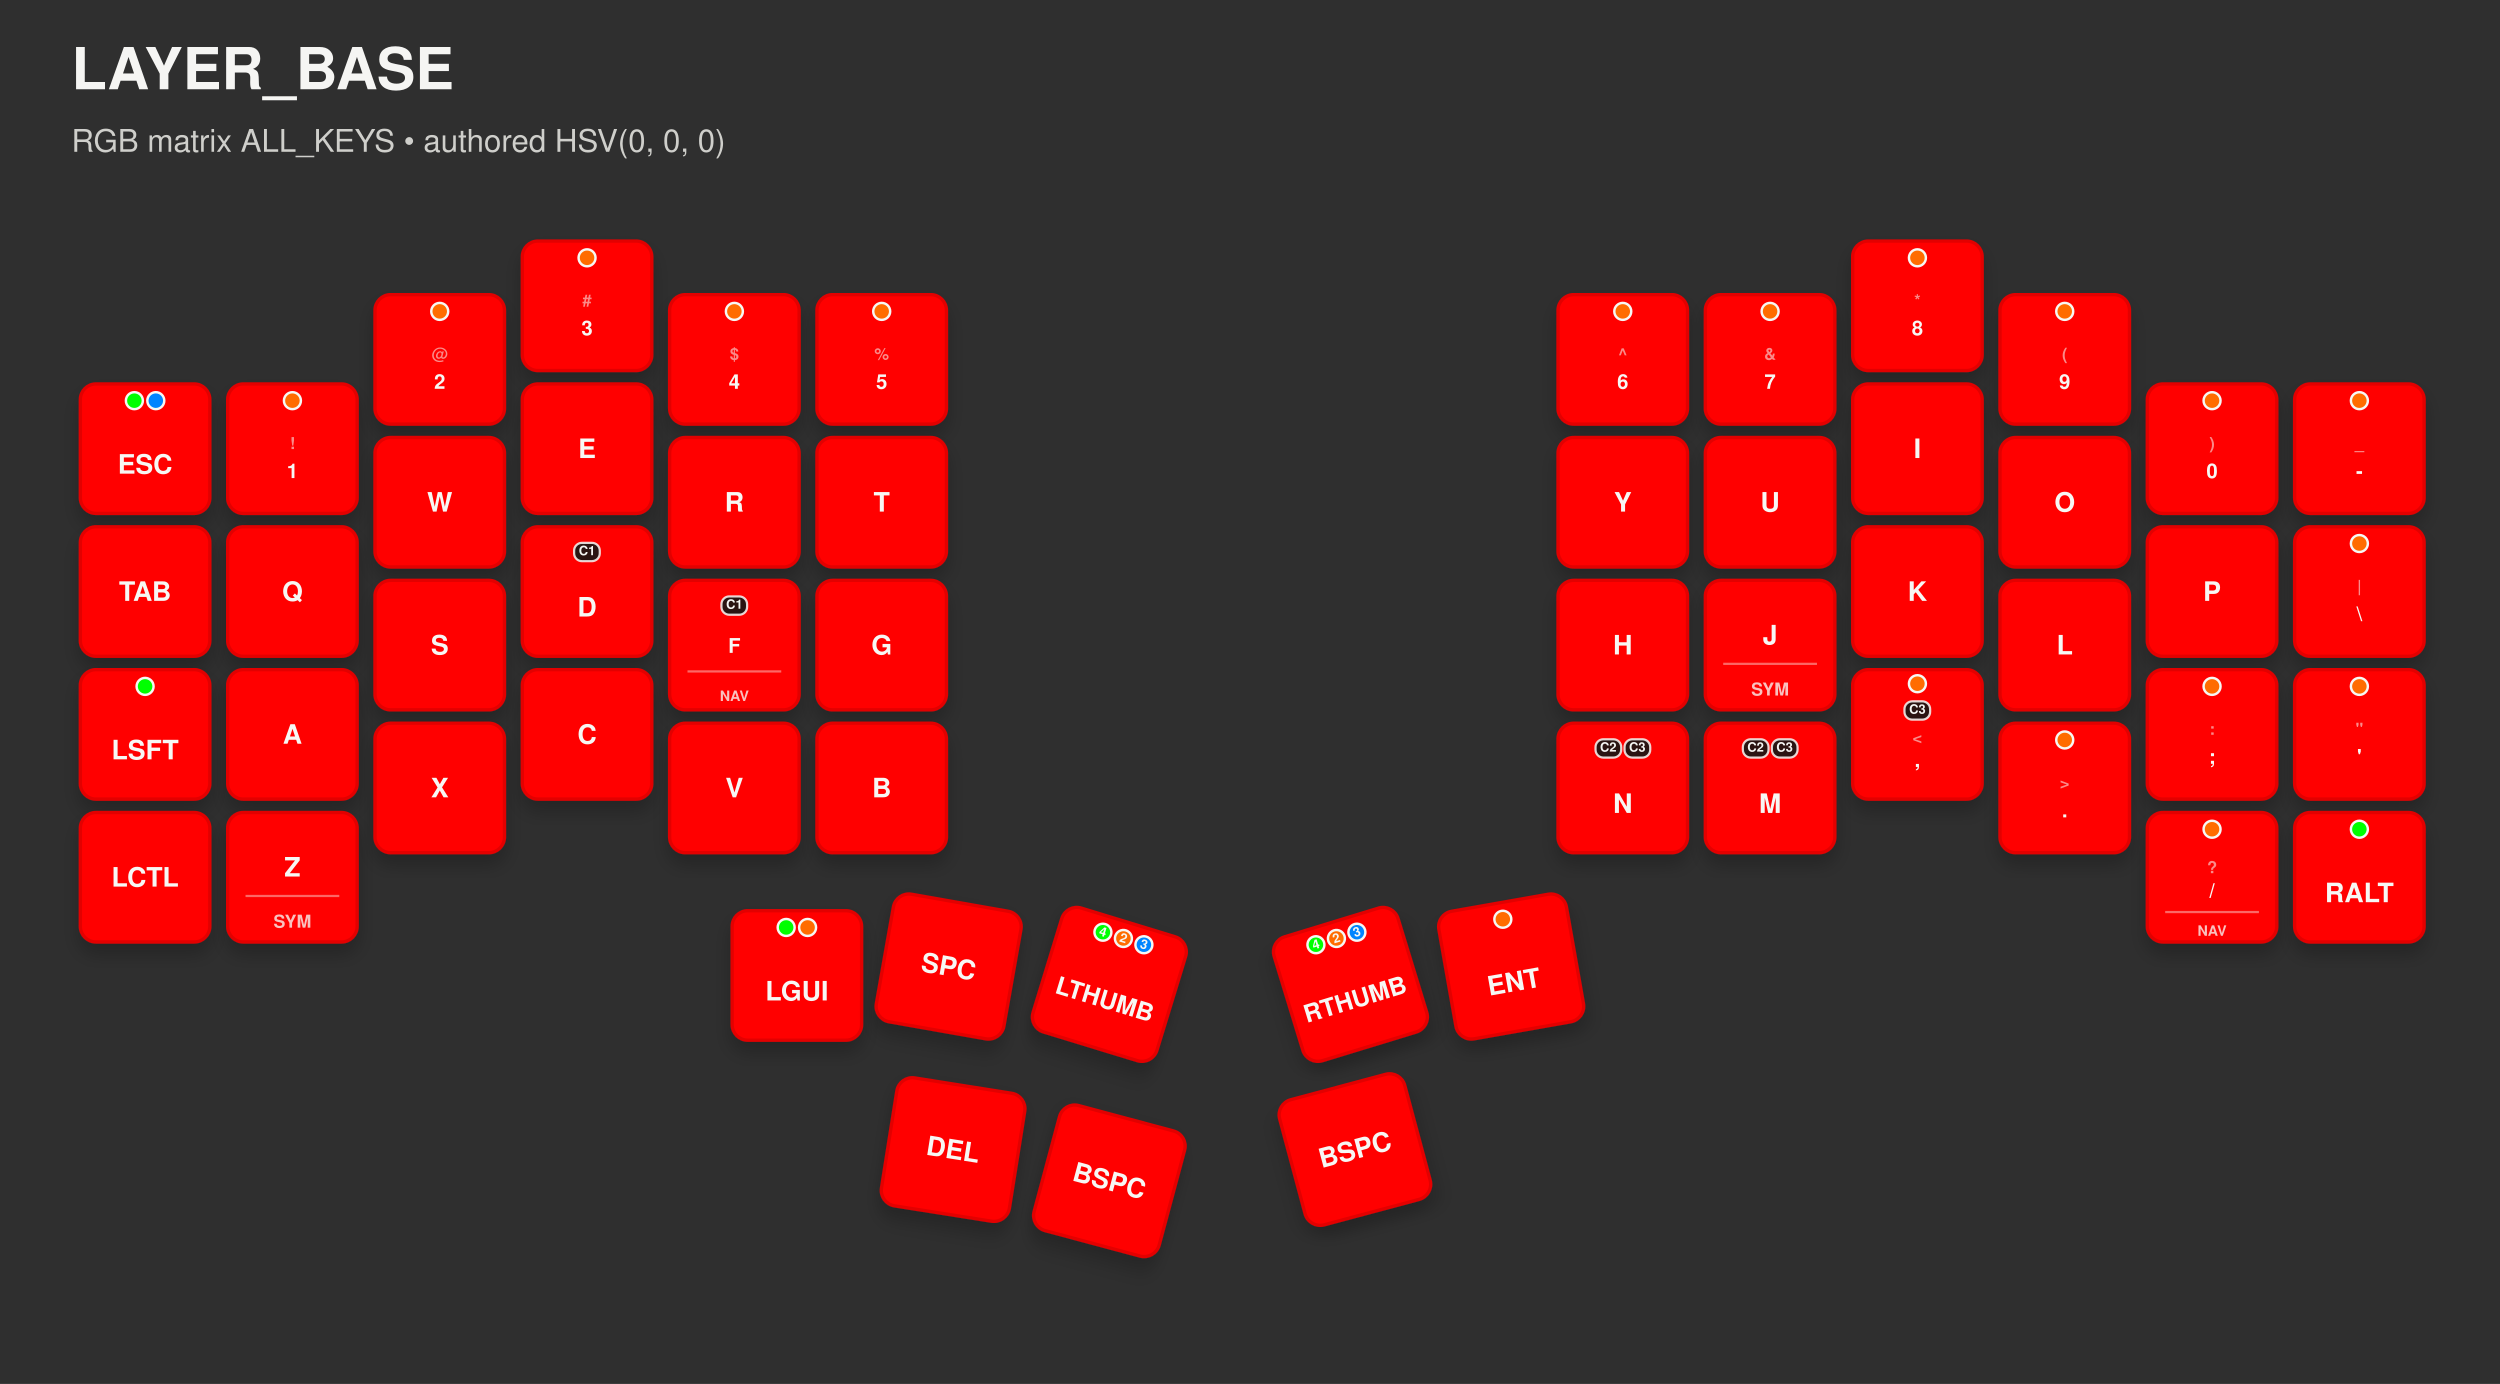
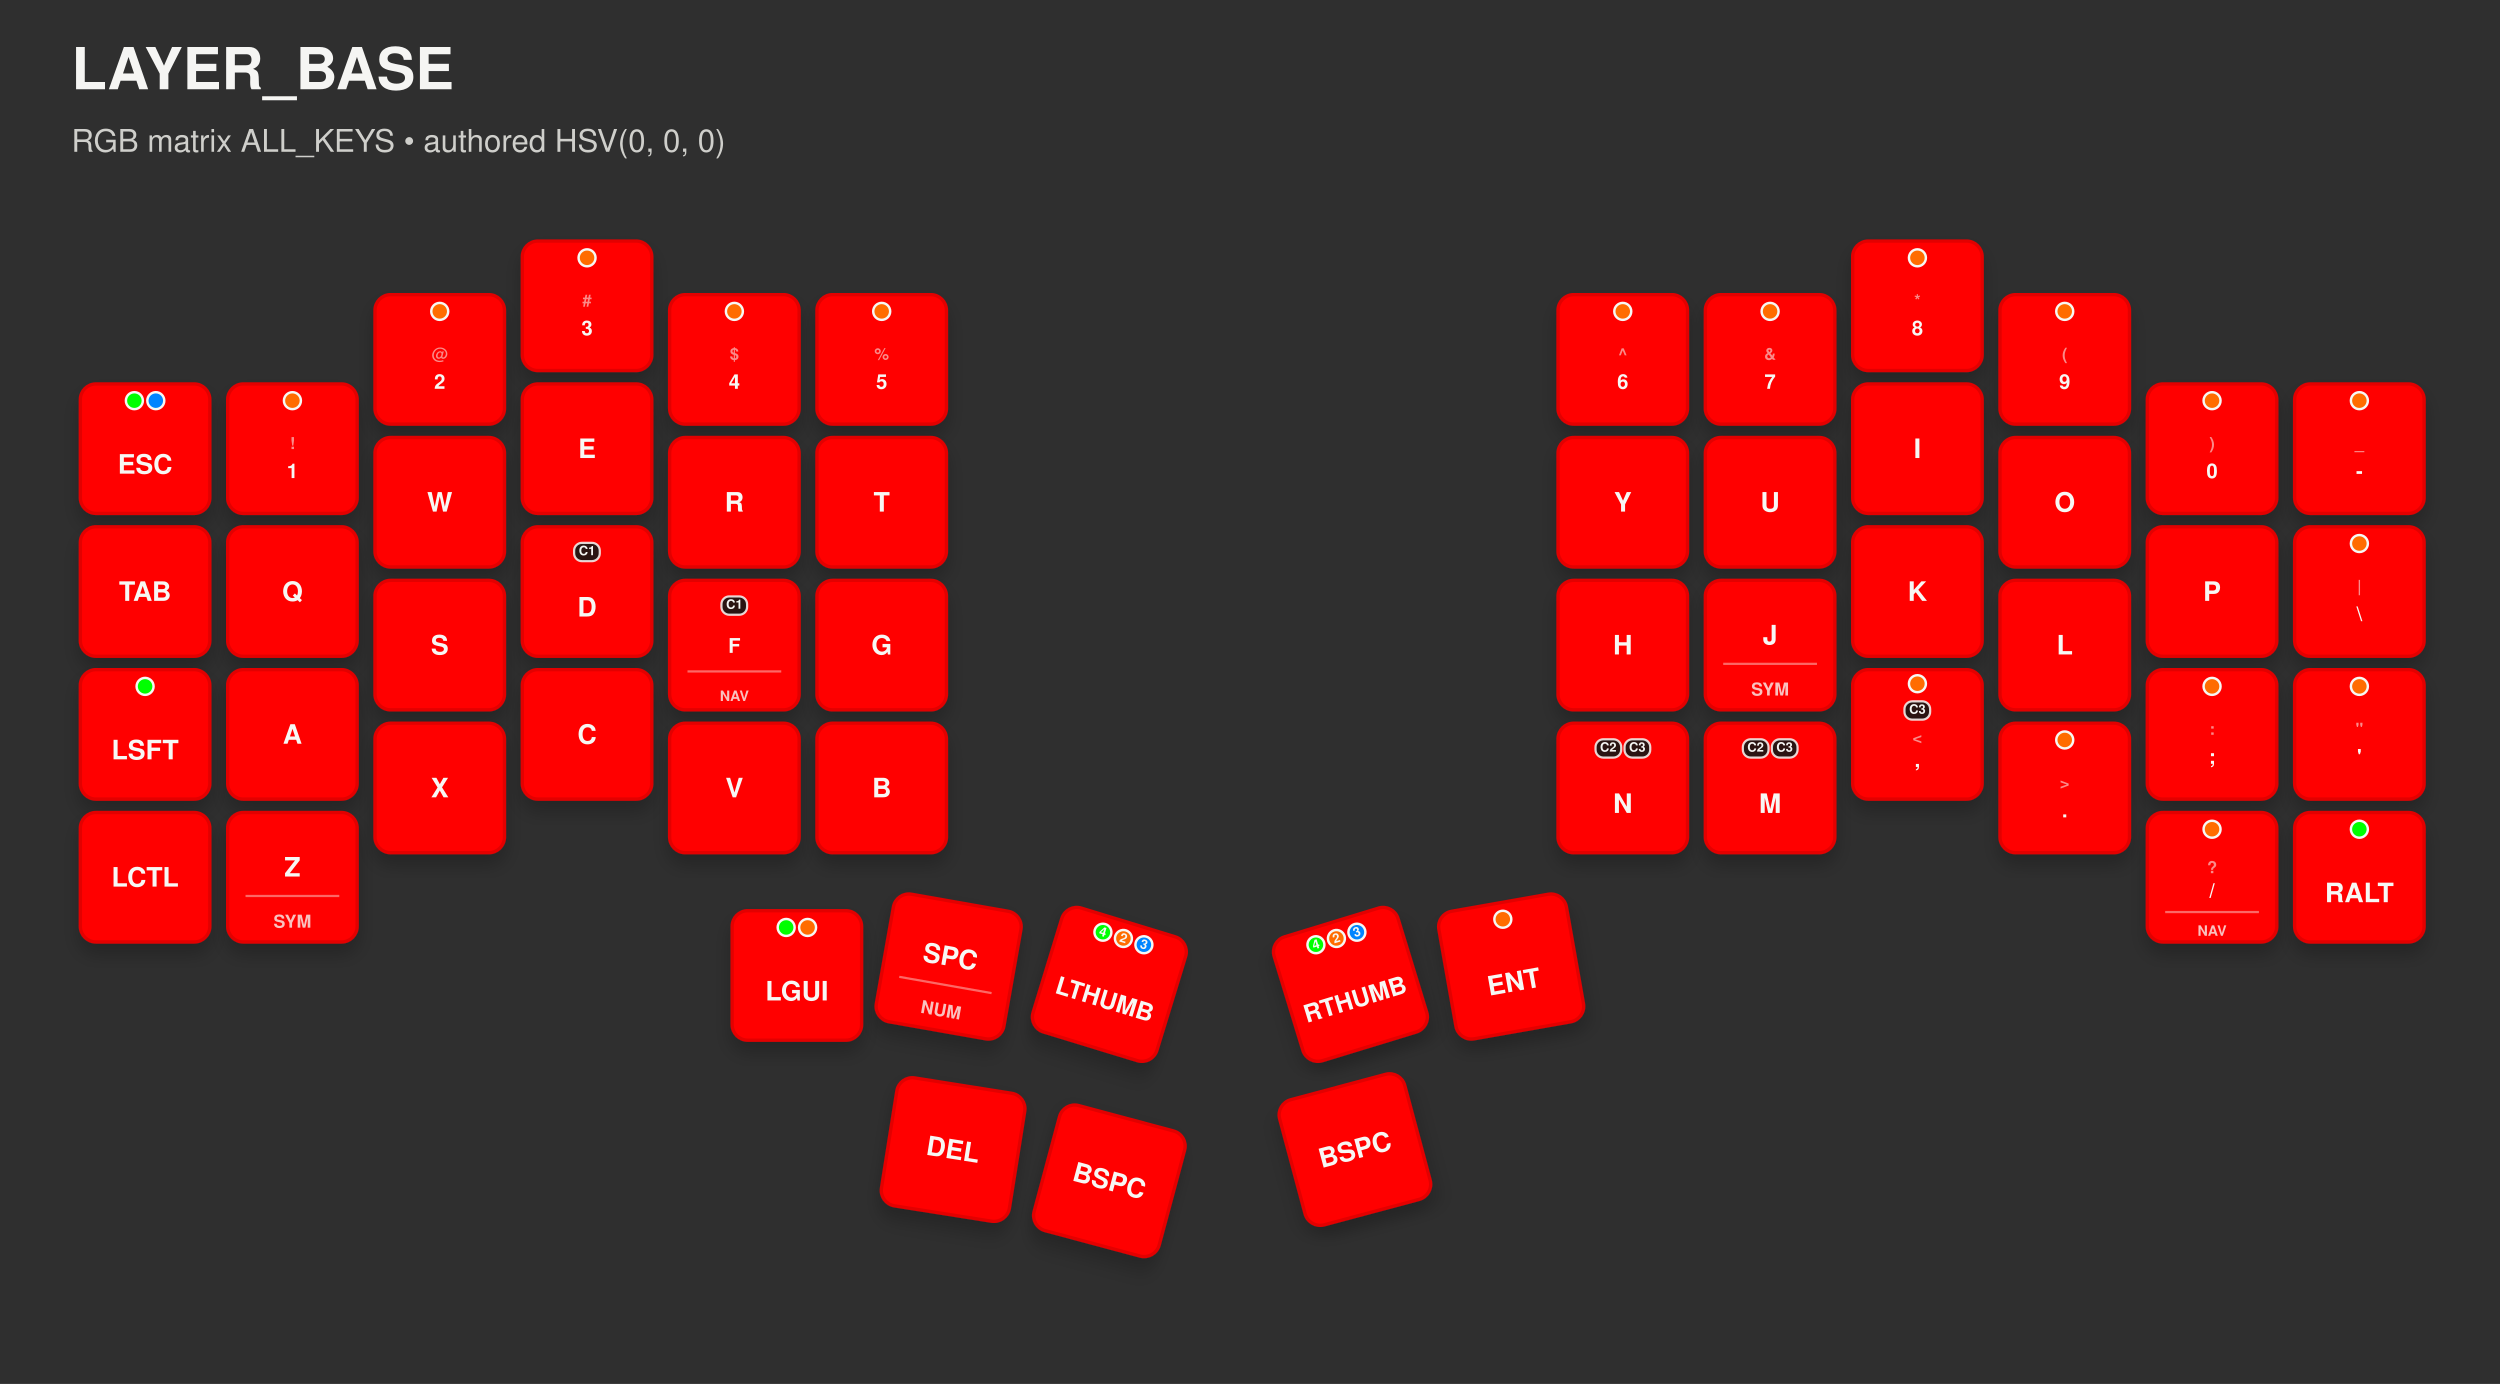
<svg xmlns="http://www.w3.org/2000/svg" width="1120" height="620" viewBox="0 0 1120 620" role="img" aria-labelledby="title desc">
  <defs>
    <filter id="shadow" x="-20%" y="-20%" width="140%" height="140%">
      <feDropShadow dx="0" dy="5" stdDeviation="4" flood-color="#000000" flood-opacity="0.22" />
    </filter>
  </defs>
  <rect width="1120" height="620" fill="#2f2f2f" />
  <text x="32" y="40" fill="#f5f5f3" font-size="26" font-family="Helvetica, Arial, sans-serif" font-weight="700">LAYER_BASE</text>
  <text x="32" y="68" fill="#cfcfcb" font-size="14" font-family="Helvetica, Arial, sans-serif">RGB matrix ALL_KEYS • authored HSV(0, 0, 0)</text>
  <g transform="rotate(0 65.0 201.0)">
    <rect x="36.0" y="172.0" width="58" height="58" rx="7" fill="#ff0000" stroke="#e30000" stroke-width="1.5" filter="url(#shadow)" />
    <text x="65.0" y="208.0" fill="#f7f7f4" fill-opacity="1.00" font-size="12.0" text-anchor="middle" dominant-baseline="middle" font-family="Helvetica, Arial, sans-serif" font-weight="600">ESC</text>
    <circle cx="60.2" cy="179.5" r="3.8" fill="#00ff00" stroke="#f7f7f4" stroke-width="1.1" />
    <circle cx="69.8" cy="179.5" r="3.8" fill="#0084ff" stroke="#f7f7f4" stroke-width="1.1" />
  </g>
  <g transform="rotate(0 131.0 201.0)">
    <rect x="102.0" y="172.0" width="58" height="58" rx="7" fill="#ff0000" stroke="#e30000" stroke-width="1.5" filter="url(#shadow)" />
    <text x="131.0" y="198.6" fill="#f7f7f4" fill-opacity="0.56" font-size="7.4" text-anchor="middle" dominant-baseline="middle" font-family="Helvetica, Arial, sans-serif" font-weight="650">!</text>
    <text x="131.0" y="211.0" fill="#f7f7f4" fill-opacity="1.00" font-size="9.1" text-anchor="middle" dominant-baseline="middle" font-family="Helvetica, Arial, sans-serif" font-weight="600">1</text>
    <circle cx="131.0" cy="179.5" r="3.8" fill="#ff6c00" stroke="#f7f7f4" stroke-width="1.1" />
  </g>
  <g transform="rotate(0 197.0 161.0)">
    <rect x="168.0" y="132.0" width="58" height="58" rx="7" fill="#ff0000" stroke="#e30000" stroke-width="1.5" filter="url(#shadow)" />
    <text x="197.0" y="158.6" fill="#f7f7f4" fill-opacity="0.56" font-size="7.4" text-anchor="middle" dominant-baseline="middle" font-family="Helvetica, Arial, sans-serif" font-weight="650">@</text>
    <text x="197.0" y="171.0" fill="#f7f7f4" fill-opacity="1.00" font-size="9.1" text-anchor="middle" dominant-baseline="middle" font-family="Helvetica, Arial, sans-serif" font-weight="600">2</text>
    <circle cx="197.0" cy="139.5" r="3.8" fill="#ff6c00" stroke="#f7f7f4" stroke-width="1.1" />
  </g>
  <g transform="rotate(0 263.0 137.0)">
    <rect x="234.0" y="108.0" width="58" height="58" rx="7" fill="#ff0000" stroke="#e30000" stroke-width="1.5" filter="url(#shadow)" />
    <text x="263.0" y="134.6" fill="#f7f7f4" fill-opacity="0.56" font-size="7.4" text-anchor="middle" dominant-baseline="middle" font-family="Helvetica, Arial, sans-serif" font-weight="650">#</text>
    <text x="263.0" y="147.0" fill="#f7f7f4" fill-opacity="1.00" font-size="9.1" text-anchor="middle" dominant-baseline="middle" font-family="Helvetica, Arial, sans-serif" font-weight="600">3</text>
    <circle cx="263.0" cy="115.5" r="3.8" fill="#ff6c00" stroke="#f7f7f4" stroke-width="1.1" />
  </g>
  <g transform="rotate(0 329.0 161.0)">
    <rect x="300.0" y="132.0" width="58" height="58" rx="7" fill="#ff0000" stroke="#e30000" stroke-width="1.5" filter="url(#shadow)" />
    <text x="329.0" y="158.6" fill="#f7f7f4" fill-opacity="0.56" font-size="7.4" text-anchor="middle" dominant-baseline="middle" font-family="Helvetica, Arial, sans-serif" font-weight="650">$</text>
    <text x="329.0" y="171.0" fill="#f7f7f4" fill-opacity="1.00" font-size="9.1" text-anchor="middle" dominant-baseline="middle" font-family="Helvetica, Arial, sans-serif" font-weight="600">4</text>
    <circle cx="329.0" cy="139.5" r="3.8" fill="#ff6c00" stroke="#f7f7f4" stroke-width="1.1" />
  </g>
  <g transform="rotate(0 395.0 161.0)">
    <rect x="366.0" y="132.0" width="58" height="58" rx="7" fill="#ff0000" stroke="#e30000" stroke-width="1.5" filter="url(#shadow)" />
    <text x="395.0" y="158.6" fill="#f7f7f4" fill-opacity="0.56" font-size="7.4" text-anchor="middle" dominant-baseline="middle" font-family="Helvetica, Arial, sans-serif" font-weight="650">%</text>
    <text x="395.0" y="171.0" fill="#f7f7f4" fill-opacity="1.00" font-size="9.1" text-anchor="middle" dominant-baseline="middle" font-family="Helvetica, Arial, sans-serif" font-weight="600">5</text>
    <circle cx="395.0" cy="139.5" r="3.8" fill="#ff6c00" stroke="#f7f7f4" stroke-width="1.1" />
  </g>
  <g transform="rotate(0 727.0 161.0)">
    <rect x="698.0" y="132.0" width="58" height="58" rx="7" fill="#ff0000" stroke="#e30000" stroke-width="1.5" filter="url(#shadow)" />
    <text x="727.0" y="158.6" fill="#f7f7f4" fill-opacity="0.56" font-size="7.4" text-anchor="middle" dominant-baseline="middle" font-family="Helvetica, Arial, sans-serif" font-weight="650">^</text>
    <text x="727.0" y="171.0" fill="#f7f7f4" fill-opacity="1.00" font-size="9.1" text-anchor="middle" dominant-baseline="middle" font-family="Helvetica, Arial, sans-serif" font-weight="600">6</text>
    <circle cx="727.0" cy="139.5" r="3.8" fill="#ff6c00" stroke="#f7f7f4" stroke-width="1.1" />
  </g>
  <g transform="rotate(0 793.0 161.0)">
    <rect x="764.0" y="132.0" width="58" height="58" rx="7" fill="#ff0000" stroke="#e30000" stroke-width="1.5" filter="url(#shadow)" />
    <text x="793.0" y="158.6" fill="#f7f7f4" fill-opacity="0.56" font-size="7.4" text-anchor="middle" dominant-baseline="middle" font-family="Helvetica, Arial, sans-serif" font-weight="650">&amp;</text>
    <text x="793.0" y="171.0" fill="#f7f7f4" fill-opacity="1.00" font-size="9.1" text-anchor="middle" dominant-baseline="middle" font-family="Helvetica, Arial, sans-serif" font-weight="600">7</text>
    <circle cx="793.0" cy="139.5" r="3.8" fill="#ff6c00" stroke="#f7f7f4" stroke-width="1.1" />
  </g>
  <g transform="rotate(0 859.0 137.0)">
    <rect x="830.0" y="108.0" width="58" height="58" rx="7" fill="#ff0000" stroke="#e30000" stroke-width="1.5" filter="url(#shadow)" />
    <text x="859.0" y="134.6" fill="#f7f7f4" fill-opacity="0.56" font-size="7.4" text-anchor="middle" dominant-baseline="middle" font-family="Helvetica, Arial, sans-serif" font-weight="650">*</text>
    <text x="859.0" y="147.0" fill="#f7f7f4" fill-opacity="1.00" font-size="9.1" text-anchor="middle" dominant-baseline="middle" font-family="Helvetica, Arial, sans-serif" font-weight="600">8</text>
    <circle cx="859.0" cy="115.5" r="3.8" fill="#ff6c00" stroke="#f7f7f4" stroke-width="1.1" />
  </g>
  <g transform="rotate(0 925.0 161.0)">
    <rect x="896.0" y="132.0" width="58" height="58" rx="7" fill="#ff0000" stroke="#e30000" stroke-width="1.5" filter="url(#shadow)" />
    <text x="925.0" y="158.6" fill="#f7f7f4" fill-opacity="0.56" font-size="7.4" text-anchor="middle" dominant-baseline="middle" font-family="Helvetica, Arial, sans-serif" font-weight="650">(</text>
    <text x="925.0" y="171.0" fill="#f7f7f4" fill-opacity="1.00" font-size="9.1" text-anchor="middle" dominant-baseline="middle" font-family="Helvetica, Arial, sans-serif" font-weight="600">9</text>
    <circle cx="925.0" cy="139.5" r="3.8" fill="#ff6c00" stroke="#f7f7f4" stroke-width="1.1" />
  </g>
  <g transform="rotate(0 991.0 201.0)">
    <rect x="962.0" y="172.0" width="58" height="58" rx="7" fill="#ff0000" stroke="#e30000" stroke-width="1.5" filter="url(#shadow)" />
    <text x="991.0" y="198.6" fill="#f7f7f4" fill-opacity="0.56" font-size="7.4" text-anchor="middle" dominant-baseline="middle" font-family="Helvetica, Arial, sans-serif" font-weight="650">)</text>
    <text x="991.0" y="211.0" fill="#f7f7f4" fill-opacity="1.00" font-size="9.1" text-anchor="middle" dominant-baseline="middle" font-family="Helvetica, Arial, sans-serif" font-weight="600">0</text>
    <circle cx="991.0" cy="179.5" r="3.8" fill="#ff6c00" stroke="#f7f7f4" stroke-width="1.1" />
  </g>
  <g transform="rotate(0 1057.0 201.0)">
    <rect x="1028.0" y="172.0" width="58" height="58" rx="7" fill="#ff0000" stroke="#e30000" stroke-width="1.5" filter="url(#shadow)" />
    <text x="1057.0" y="198.6" fill="#f7f7f4" fill-opacity="0.56" font-size="7.4" text-anchor="middle" dominant-baseline="middle" font-family="Helvetica, Arial, sans-serif" font-weight="650">_</text>
    <text x="1057.0" y="211.0" fill="#f7f7f4" fill-opacity="1.00" font-size="9.1" text-anchor="middle" dominant-baseline="middle" font-family="Helvetica, Arial, sans-serif" font-weight="600">-</text>
    <circle cx="1057.0" cy="179.5" r="3.8" fill="#ff6c00" stroke="#f7f7f4" stroke-width="1.1" />
  </g>
  <g transform="rotate(0 65.0 265.0)">
    <rect x="36.0" y="236.0" width="58" height="58" rx="7" fill="#ff0000" stroke="#e30000" stroke-width="1.5" filter="url(#shadow)" />
    <text x="65.0" y="265.0" fill="#f7f7f4" fill-opacity="1.00" font-size="12.0" text-anchor="middle" dominant-baseline="middle" font-family="Helvetica, Arial, sans-serif" font-weight="600">TAB</text>
  </g>
  <g transform="rotate(0 131.0 265.0)">
    <rect x="102.0" y="236.0" width="58" height="58" rx="7" fill="#ff0000" stroke="#e30000" stroke-width="1.5" filter="url(#shadow)" />
    <text x="131.0" y="265.0" fill="#f7f7f4" fill-opacity="1.00" font-size="12.0" text-anchor="middle" dominant-baseline="middle" font-family="Helvetica, Arial, sans-serif" font-weight="600">Q</text>
  </g>
  <g transform="rotate(0 197.0 225.0)">
    <rect x="168.0" y="196.0" width="58" height="58" rx="7" fill="#ff0000" stroke="#e30000" stroke-width="1.5" filter="url(#shadow)" />
    <text x="197.0" y="225.0" fill="#f7f7f4" fill-opacity="1.00" font-size="12.0" text-anchor="middle" dominant-baseline="middle" font-family="Helvetica, Arial, sans-serif" font-weight="600">W</text>
  </g>
  <g transform="rotate(0 263.0 201.0)">
    <rect x="234.0" y="172.0" width="58" height="58" rx="7" fill="#ff0000" stroke="#e30000" stroke-width="1.5" filter="url(#shadow)" />
    <text x="263.0" y="201.0" fill="#f7f7f4" fill-opacity="1.00" font-size="12.0" text-anchor="middle" dominant-baseline="middle" font-family="Helvetica, Arial, sans-serif" font-weight="600">E</text>
  </g>
  <g transform="rotate(0 329.0 225.0)">
    <rect x="300.0" y="196.0" width="58" height="58" rx="7" fill="#ff0000" stroke="#e30000" stroke-width="1.5" filter="url(#shadow)" />
    <text x="329.0" y="225.0" fill="#f7f7f4" fill-opacity="1.00" font-size="12.0" text-anchor="middle" dominant-baseline="middle" font-family="Helvetica, Arial, sans-serif" font-weight="600">R</text>
  </g>
  <g transform="rotate(0 395.0 225.0)">
    <rect x="366.0" y="196.0" width="58" height="58" rx="7" fill="#ff0000" stroke="#e30000" stroke-width="1.5" filter="url(#shadow)" />
    <text x="395.0" y="225.0" fill="#f7f7f4" fill-opacity="1.00" font-size="12.0" text-anchor="middle" dominant-baseline="middle" font-family="Helvetica, Arial, sans-serif" font-weight="600">T</text>
  </g>
  <g transform="rotate(0 727.0 225.0)">
    <rect x="698.0" y="196.0" width="58" height="58" rx="7" fill="#ff0000" stroke="#e30000" stroke-width="1.5" filter="url(#shadow)" />
    <text x="727.0" y="225.0" fill="#f7f7f4" fill-opacity="1.00" font-size="12.0" text-anchor="middle" dominant-baseline="middle" font-family="Helvetica, Arial, sans-serif" font-weight="600">Y</text>
  </g>
  <g transform="rotate(0 793.0 225.0)">
    <rect x="764.0" y="196.0" width="58" height="58" rx="7" fill="#ff0000" stroke="#e30000" stroke-width="1.5" filter="url(#shadow)" />
    <text x="793.0" y="225.0" fill="#f7f7f4" fill-opacity="1.00" font-size="12.0" text-anchor="middle" dominant-baseline="middle" font-family="Helvetica, Arial, sans-serif" font-weight="600">U</text>
  </g>
  <g transform="rotate(0 859.0 201.0)">
    <rect x="830.0" y="172.0" width="58" height="58" rx="7" fill="#ff0000" stroke="#e30000" stroke-width="1.5" filter="url(#shadow)" />
    <text x="859.0" y="201.0" fill="#f7f7f4" fill-opacity="1.00" font-size="12.0" text-anchor="middle" dominant-baseline="middle" font-family="Helvetica, Arial, sans-serif" font-weight="600">I</text>
  </g>
  <g transform="rotate(0 925.0 225.0)">
    <rect x="896.0" y="196.0" width="58" height="58" rx="7" fill="#ff0000" stroke="#e30000" stroke-width="1.5" filter="url(#shadow)" />
    <text x="925.0" y="225.0" fill="#f7f7f4" fill-opacity="1.00" font-size="12.0" text-anchor="middle" dominant-baseline="middle" font-family="Helvetica, Arial, sans-serif" font-weight="600">O</text>
  </g>
  <g transform="rotate(0 991.0 265.0)">
    <rect x="962.0" y="236.0" width="58" height="58" rx="7" fill="#ff0000" stroke="#e30000" stroke-width="1.5" filter="url(#shadow)" />
    <text x="991.0" y="265.0" fill="#f7f7f4" fill-opacity="1.00" font-size="12.0" text-anchor="middle" dominant-baseline="middle" font-family="Helvetica, Arial, sans-serif" font-weight="600">P</text>
  </g>
  <g transform="rotate(0 1057.0 265.0)">
    <rect x="1028.0" y="236.0" width="58" height="58" rx="7" fill="#ff0000" stroke="#e30000" stroke-width="1.5" filter="url(#shadow)" />
    <text x="1057.0" y="262.6" fill="#f7f7f4" fill-opacity="0.56" font-size="7.4" text-anchor="middle" dominant-baseline="middle" font-family="Helvetica, Arial, sans-serif" font-weight="650">|</text>
    <text x="1057.0" y="275.0" fill="#f7f7f4" fill-opacity="1.00" font-size="9.1" text-anchor="middle" dominant-baseline="middle" font-family="Helvetica, Arial, sans-serif" font-weight="600">\</text>
    <circle cx="1057.0" cy="243.5" r="3.8" fill="#ff6c00" stroke="#f7f7f4" stroke-width="1.1" />
  </g>
  <g transform="rotate(0 65.0 329.0)">
    <rect x="36.0" y="300.0" width="58" height="58" rx="7" fill="#ff0000" stroke="#e30000" stroke-width="1.5" filter="url(#shadow)" />
    <text x="65.0" y="336.0" fill="#f7f7f4" fill-opacity="1.00" font-size="12.0" text-anchor="middle" dominant-baseline="middle" font-family="Helvetica, Arial, sans-serif" font-weight="600">LSFT</text>
    <circle cx="65.0" cy="307.5" r="3.8" fill="#00ff00" stroke="#f7f7f4" stroke-width="1.1" />
  </g>
  <g transform="rotate(0 131.0 329.0)">
    <rect x="102.0" y="300.0" width="58" height="58" rx="7" fill="#ff0000" stroke="#e30000" stroke-width="1.5" filter="url(#shadow)" />
    <text x="131.0" y="329.0" fill="#f7f7f4" fill-opacity="1.00" font-size="12.0" text-anchor="middle" dominant-baseline="middle" font-family="Helvetica, Arial, sans-serif" font-weight="600">A</text>
  </g>
  <g transform="rotate(0 197.0 289.0)">
    <rect x="168.0" y="260.0" width="58" height="58" rx="7" fill="#ff0000" stroke="#e30000" stroke-width="1.5" filter="url(#shadow)" />
    <text x="197.0" y="289.0" fill="#f7f7f4" fill-opacity="1.00" font-size="12.0" text-anchor="middle" dominant-baseline="middle" font-family="Helvetica, Arial, sans-serif" font-weight="600">S</text>
  </g>
  <g transform="rotate(0 263.0 265.0)">
    <rect x="234.0" y="236.0" width="58" height="58" rx="7" fill="#ff0000" stroke="#e30000" stroke-width="1.5" filter="url(#shadow)" />
    <text x="263.0" y="272.0" fill="#f7f7f4" fill-opacity="1.00" font-size="12.0" text-anchor="middle" dominant-baseline="middle" font-family="Helvetica, Arial, sans-serif" font-weight="600">D</text>
    <rect x="257.2" y="243.2" width="11.5" height="8.2" rx="3.5" fill="#141714" fill-opacity="0.9" stroke="#f5f5f3" stroke-opacity="0.86" stroke-width="1" />
    <text x="263.0" y="247.4" fill="#f5f5f3" font-size="5.8" text-anchor="middle" dominant-baseline="central" font-family="Helvetica, Arial, sans-serif" font-weight="700">C1</text>
  </g>
  <g transform="rotate(0 329.0 289.0)">
    <rect x="300.0" y="260.0" width="58" height="58" rx="7" fill="#ff0000" stroke="#e30000" stroke-width="1.5" filter="url(#shadow)" />
    <line x1="308.0" y1="300.8" x2="350.0" y2="300.8" stroke="#f7f7f4" stroke-opacity="0.42" stroke-width="1" />
    <text x="329.0" y="289.3" fill="#f7f7f4" fill-opacity="1.00" font-size="9.1" text-anchor="middle" dominant-baseline="middle" font-family="Helvetica, Arial, sans-serif" font-weight="600">F</text>
    <text x="329.0" y="311.8" fill="#f7f7f4" fill-opacity="0.78" font-size="6.4" text-anchor="middle" dominant-baseline="middle" font-family="Helvetica, Arial, sans-serif" font-weight="700">NAV</text>
    <rect x="323.2" y="267.2" width="11.5" height="8.2" rx="3.5" fill="#141714" fill-opacity="0.9" stroke="#f5f5f3" stroke-opacity="0.86" stroke-width="1" />
    <text x="329.0" y="271.4" fill="#f5f5f3" font-size="5.8" text-anchor="middle" dominant-baseline="central" font-family="Helvetica, Arial, sans-serif" font-weight="700">C1</text>
  </g>
  <g transform="rotate(0 395.0 289.0)">
    <rect x="366.0" y="260.0" width="58" height="58" rx="7" fill="#ff0000" stroke="#e30000" stroke-width="1.5" filter="url(#shadow)" />
    <text x="395.0" y="289.0" fill="#f7f7f4" fill-opacity="1.00" font-size="12.0" text-anchor="middle" dominant-baseline="middle" font-family="Helvetica, Arial, sans-serif" font-weight="600">G</text>
  </g>
  <g transform="rotate(0 727.0 289.0)">
    <rect x="698.0" y="260.0" width="58" height="58" rx="7" fill="#ff0000" stroke="#e30000" stroke-width="1.5" filter="url(#shadow)" />
    <text x="727.0" y="289.0" fill="#f7f7f4" fill-opacity="1.00" font-size="12.0" text-anchor="middle" dominant-baseline="middle" font-family="Helvetica, Arial, sans-serif" font-weight="600">H</text>
  </g>
  <g transform="rotate(0 793.0 289.0)">
    <rect x="764.0" y="260.0" width="58" height="58" rx="7" fill="#ff0000" stroke="#e30000" stroke-width="1.5" filter="url(#shadow)" />
    <line x1="772.0" y1="297.4" x2="814.0" y2="297.4" stroke="#f7f7f4" stroke-opacity="0.42" stroke-width="1" />
    <text x="793.0" y="284.5" fill="#f7f7f4" fill-opacity="1.00" font-size="12.0" text-anchor="middle" dominant-baseline="middle" font-family="Helvetica, Arial, sans-serif" font-weight="600">J</text>
    <text x="793.0" y="308.8" fill="#f7f7f4" fill-opacity="0.78" font-size="8.0" text-anchor="middle" dominant-baseline="middle" font-family="Helvetica, Arial, sans-serif" font-weight="700">SYM</text>
  </g>
  <g transform="rotate(0 859.0 265.0)">
    <rect x="830.0" y="236.0" width="58" height="58" rx="7" fill="#ff0000" stroke="#e30000" stroke-width="1.5" filter="url(#shadow)" />
    <text x="859.0" y="265.0" fill="#f7f7f4" fill-opacity="1.00" font-size="12.0" text-anchor="middle" dominant-baseline="middle" font-family="Helvetica, Arial, sans-serif" font-weight="600">K</text>
  </g>
  <g transform="rotate(0 925.0 289.0)">
    <rect x="896.0" y="260.0" width="58" height="58" rx="7" fill="#ff0000" stroke="#e30000" stroke-width="1.5" filter="url(#shadow)" />
    <text x="925.0" y="289.0" fill="#f7f7f4" fill-opacity="1.00" font-size="12.0" text-anchor="middle" dominant-baseline="middle" font-family="Helvetica, Arial, sans-serif" font-weight="600">L</text>
  </g>
  <g transform="rotate(0 991.0 329.0)">
    <rect x="962.0" y="300.0" width="58" height="58" rx="7" fill="#ff0000" stroke="#e30000" stroke-width="1.5" filter="url(#shadow)" />
    <text x="991.0" y="326.6" fill="#f7f7f4" fill-opacity="0.56" font-size="7.4" text-anchor="middle" dominant-baseline="middle" font-family="Helvetica, Arial, sans-serif" font-weight="650">:</text>
    <text x="991.0" y="339.0" fill="#f7f7f4" fill-opacity="1.00" font-size="9.1" text-anchor="middle" dominant-baseline="middle" font-family="Helvetica, Arial, sans-serif" font-weight="600">;</text>
    <circle cx="991.0" cy="307.5" r="3.8" fill="#ff6c00" stroke="#f7f7f4" stroke-width="1.1" />
  </g>
  <g transform="rotate(0 1057.0 329.0)">
    <rect x="1028.0" y="300.0" width="58" height="58" rx="7" fill="#ff0000" stroke="#e30000" stroke-width="1.5" filter="url(#shadow)" />
    <text x="1057.0" y="326.6" fill="#f7f7f4" fill-opacity="0.56" font-size="7.4" text-anchor="middle" dominant-baseline="middle" font-family="Helvetica, Arial, sans-serif" font-weight="650">"</text>
    <text x="1057.0" y="339.0" fill="#f7f7f4" fill-opacity="1.00" font-size="9.1" text-anchor="middle" dominant-baseline="middle" font-family="Helvetica, Arial, sans-serif" font-weight="600">'</text>
    <circle cx="1057.0" cy="307.5" r="3.8" fill="#ff6c00" stroke="#f7f7f4" stroke-width="1.1" />
  </g>
  <g transform="rotate(0 65.0 393.0)">
    <rect x="36.0" y="364.0" width="58" height="58" rx="7" fill="#ff0000" stroke="#e30000" stroke-width="1.5" filter="url(#shadow)" />
    <text x="65.0" y="393.0" fill="#f7f7f4" fill-opacity="1.00" font-size="12.0" text-anchor="middle" dominant-baseline="middle" font-family="Helvetica, Arial, sans-serif" font-weight="600">LCTL</text>
  </g>
  <g transform="rotate(0 131.0 393.0)">
    <rect x="102.0" y="364.0" width="58" height="58" rx="7" fill="#ff0000" stroke="#e30000" stroke-width="1.5" filter="url(#shadow)" />
    <line x1="110.0" y1="401.4" x2="152.0" y2="401.4" stroke="#f7f7f4" stroke-opacity="0.42" stroke-width="1" />
    <text x="131.0" y="388.5" fill="#f7f7f4" fill-opacity="1.00" font-size="12.0" text-anchor="middle" dominant-baseline="middle" font-family="Helvetica, Arial, sans-serif" font-weight="600">Z</text>
    <text x="131.0" y="412.8" fill="#f7f7f4" fill-opacity="0.78" font-size="8.0" text-anchor="middle" dominant-baseline="middle" font-family="Helvetica, Arial, sans-serif" font-weight="700">SYM</text>
  </g>
  <g transform="rotate(0 197.0 353.0)">
    <rect x="168.0" y="324.0" width="58" height="58" rx="7" fill="#ff0000" stroke="#e30000" stroke-width="1.5" filter="url(#shadow)" />
    <text x="197.0" y="353.0" fill="#f7f7f4" fill-opacity="1.00" font-size="12.0" text-anchor="middle" dominant-baseline="middle" font-family="Helvetica, Arial, sans-serif" font-weight="600">X</text>
  </g>
  <g transform="rotate(0 263.0 329.0)">
    <rect x="234.0" y="300.0" width="58" height="58" rx="7" fill="#ff0000" stroke="#e30000" stroke-width="1.5" filter="url(#shadow)" />
    <text x="263.0" y="329.0" fill="#f7f7f4" fill-opacity="1.00" font-size="12.0" text-anchor="middle" dominant-baseline="middle" font-family="Helvetica, Arial, sans-serif" font-weight="600">C</text>
  </g>
  <g transform="rotate(0 329.0 353.0)">
    <rect x="300.0" y="324.0" width="58" height="58" rx="7" fill="#ff0000" stroke="#e30000" stroke-width="1.5" filter="url(#shadow)" />
    <text x="329.0" y="353.0" fill="#f7f7f4" fill-opacity="1.00" font-size="12.0" text-anchor="middle" dominant-baseline="middle" font-family="Helvetica, Arial, sans-serif" font-weight="600">V</text>
  </g>
  <g transform="rotate(0 395.0 353.0)">
    <rect x="366.0" y="324.0" width="58" height="58" rx="7" fill="#ff0000" stroke="#e30000" stroke-width="1.5" filter="url(#shadow)" />
    <text x="395.0" y="353.0" fill="#f7f7f4" fill-opacity="1.00" font-size="12.0" text-anchor="middle" dominant-baseline="middle" font-family="Helvetica, Arial, sans-serif" font-weight="600">B</text>
  </g>
  <g transform="rotate(0 727.0 353.0)">
    <rect x="698.0" y="324.0" width="58" height="58" rx="7" fill="#ff0000" stroke="#e30000" stroke-width="1.5" filter="url(#shadow)" />
    <text x="727.0" y="360.0" fill="#f7f7f4" fill-opacity="1.00" font-size="12.0" text-anchor="middle" dominant-baseline="middle" font-family="Helvetica, Arial, sans-serif" font-weight="600">N</text>
    <rect x="714.8" y="331.2" width="11.5" height="8.2" rx="3.5" fill="#141714" fill-opacity="0.9" stroke="#f5f5f3" stroke-opacity="0.86" stroke-width="1" />
    <text x="720.5" y="335.4" fill="#f5f5f3" font-size="5.8" text-anchor="middle" dominant-baseline="central" font-family="Helvetica, Arial, sans-serif" font-weight="700">C2</text>
    <rect x="727.8" y="331.2" width="11.5" height="8.2" rx="3.5" fill="#141714" fill-opacity="0.9" stroke="#f5f5f3" stroke-opacity="0.86" stroke-width="1" />
    <text x="733.5" y="335.4" fill="#f5f5f3" font-size="5.8" text-anchor="middle" dominant-baseline="central" font-family="Helvetica, Arial, sans-serif" font-weight="700">C3</text>
  </g>
  <g transform="rotate(0 793.0 353.0)">
    <rect x="764.0" y="324.0" width="58" height="58" rx="7" fill="#ff0000" stroke="#e30000" stroke-width="1.5" filter="url(#shadow)" />
    <text x="793.0" y="360.0" fill="#f7f7f4" fill-opacity="1.00" font-size="12.0" text-anchor="middle" dominant-baseline="middle" font-family="Helvetica, Arial, sans-serif" font-weight="600">M</text>
    <rect x="780.8" y="331.2" width="11.5" height="8.2" rx="3.5" fill="#141714" fill-opacity="0.9" stroke="#f5f5f3" stroke-opacity="0.86" stroke-width="1" />
    <text x="786.5" y="335.4" fill="#f5f5f3" font-size="5.8" text-anchor="middle" dominant-baseline="central" font-family="Helvetica, Arial, sans-serif" font-weight="700">C2</text>
    <rect x="793.8" y="331.2" width="11.5" height="8.2" rx="3.5" fill="#141714" fill-opacity="0.9" stroke="#f5f5f3" stroke-opacity="0.86" stroke-width="1" />
    <text x="799.5" y="335.4" fill="#f5f5f3" font-size="5.8" text-anchor="middle" dominant-baseline="central" font-family="Helvetica, Arial, sans-serif" font-weight="700">C3</text>
  </g>
  <g transform="rotate(0 859.0 329.0)">
    <rect x="830.0" y="300.0" width="58" height="58" rx="7" fill="#ff0000" stroke="#e30000" stroke-width="1.5" filter="url(#shadow)" />
    <text x="859.0" y="330.3" fill="#f7f7f4" fill-opacity="0.56" font-size="7.4" text-anchor="middle" dominant-baseline="middle" font-family="Helvetica, Arial, sans-serif" font-weight="650">&lt;</text>
    <text x="859.0" y="340.4" fill="#f7f7f4" fill-opacity="1.00" font-size="9.1" text-anchor="middle" dominant-baseline="middle" font-family="Helvetica, Arial, sans-serif" font-weight="600">,</text>
    <circle cx="859.0" cy="306.3" r="3.8" fill="#ff6c00" stroke="#f7f7f4" stroke-width="1.1" />
    <rect x="853.2" y="314.2" width="11.5" height="8.2" rx="3.5" fill="#141714" fill-opacity="0.9" stroke="#f5f5f3" stroke-opacity="0.86" stroke-width="1" />
    <text x="859.0" y="318.4" fill="#f5f5f3" font-size="5.8" text-anchor="middle" dominant-baseline="central" font-family="Helvetica, Arial, sans-serif" font-weight="700">C3</text>
  </g>
  <g transform="rotate(0 925.0 353.0)">
    <rect x="896.0" y="324.0" width="58" height="58" rx="7" fill="#ff0000" stroke="#e30000" stroke-width="1.5" filter="url(#shadow)" />
    <text x="925.0" y="350.6" fill="#f7f7f4" fill-opacity="0.56" font-size="7.4" text-anchor="middle" dominant-baseline="middle" font-family="Helvetica, Arial, sans-serif" font-weight="650">&gt;</text>
    <text x="925.0" y="363.0" fill="#f7f7f4" fill-opacity="1.00" font-size="9.1" text-anchor="middle" dominant-baseline="middle" font-family="Helvetica, Arial, sans-serif" font-weight="600">.</text>
    <circle cx="925.0" cy="331.5" r="3.8" fill="#ff6c00" stroke="#f7f7f4" stroke-width="1.1" />
  </g>
  <g transform="rotate(0 991.0 393.0)">
    <rect x="962.0" y="364.0" width="58" height="58" rx="7" fill="#ff0000" stroke="#e30000" stroke-width="1.5" filter="url(#shadow)" />
    <line x1="970.0" y1="408.6" x2="1012.0" y2="408.6" stroke="#f7f7f4" stroke-opacity="0.42" stroke-width="1" />
    <text x="991.0" y="388.6" fill="#f7f7f4" fill-opacity="0.56" font-size="7.4" text-anchor="middle" dominant-baseline="middle" font-family="Helvetica, Arial, sans-serif" font-weight="650">?</text>
    <text x="991.0" y="399.0" fill="#f7f7f4" fill-opacity="1.00" font-size="9.1" text-anchor="middle" dominant-baseline="middle" font-family="Helvetica, Arial, sans-serif" font-weight="600">/</text>
    <text x="991.0" y="417.0" fill="#f7f7f4" fill-opacity="0.78" font-size="6.4" text-anchor="middle" dominant-baseline="middle" font-family="Helvetica, Arial, sans-serif" font-weight="700">NAV</text>
    <circle cx="991.0" cy="371.5" r="3.8" fill="#ff6c00" stroke="#f7f7f4" stroke-width="1.1" />
  </g>
  <g transform="rotate(0 1057.0 393.0)">
    <rect x="1028.0" y="364.0" width="58" height="58" rx="7" fill="#ff0000" stroke="#e30000" stroke-width="1.5" filter="url(#shadow)" />
    <text x="1057.0" y="400.0" fill="#f7f7f4" fill-opacity="1.00" font-size="12.0" text-anchor="middle" dominant-baseline="middle" font-family="Helvetica, Arial, sans-serif" font-weight="600">RALT</text>
    <circle cx="1057.0" cy="371.5" r="3.8" fill="#00ff00" stroke="#f7f7f4" stroke-width="1.1" />
  </g>
  <g transform="rotate(0 357.0 437.0)">
    <rect x="328.0" y="408.0" width="58" height="58" rx="7" fill="#ff0000" stroke="#e30000" stroke-width="1.5" filter="url(#shadow)" />
    <text x="357.0" y="444.0" fill="#f7f7f4" fill-opacity="1.00" font-size="12.0" text-anchor="middle" dominant-baseline="middle" font-family="Helvetica, Arial, sans-serif" font-weight="600">LGUI</text>
    <circle cx="352.2" cy="415.5" r="3.8" fill="#00ff00" stroke="#f7f7f4" stroke-width="1.1" />
    <circle cx="361.8" cy="415.5" r="3.8" fill="#ff6c00" stroke="#f7f7f4" stroke-width="1.1" />
  </g>
  <g transform="rotate(10 425.0 433.0)">
    <rect x="396.0" y="404.0" width="58" height="58" rx="7" fill="#ff0000" stroke="#e30000" stroke-width="1.5" filter="url(#shadow)" />
-     <text x="425.0" y="433.0" fill="#f7f7f4" fill-opacity="1.00" font-size="12.0" text-anchor="middle" dominant-baseline="middle" font-family="Helvetica, Arial, sans-serif" font-weight="600">SPC</text>
+     <line x1="404.0" y1="441.4" x2="446.0" y2="441.4" stroke="#f7f7f4" stroke-opacity="0.42" stroke-width="1" />
+     <text x="425.0" y="428.5" fill="#f7f7f4" fill-opacity="1.00" font-size="12.0" text-anchor="middle" dominant-baseline="middle" font-family="Helvetica, Arial, sans-serif" font-weight="600">SPC</text>
+     <text x="425.0" y="452.8" fill="#f7f7f4" fill-opacity="0.78" font-size="8.0" text-anchor="middle" dominant-baseline="middle" font-family="Helvetica, Arial, sans-serif" font-weight="700">NUM</text>
  </g>
  <g transform="rotate(17 497.0 441.0)">
    <rect x="468.0" y="412.0" width="58" height="58" rx="7" fill="#ff0000" stroke="#e30000" stroke-width="1.5" filter="url(#shadow)" />
    <text x="497.0" y="448.0" fill="#f7f7f4" fill-opacity="1.00" font-size="11.0" text-anchor="middle" dominant-baseline="middle" font-family="Helvetica, Arial, sans-serif" font-weight="600">LTHUMB</text>
    <circle cx="487.4" cy="419.5" r="3.8" fill="#00ff00" stroke="#f7f7f4" stroke-width="1.1" />
    <text x="487.4" y="420.0" fill="#f7f7f4" font-size="5.8" text-anchor="middle" dominant-baseline="central" font-family="Helvetica, Arial, sans-serif" font-weight="700">4</text>
    <circle cx="497.0" cy="419.5" r="3.8" fill="#ff6c00" stroke="#f7f7f4" stroke-width="1.1" />
    <text x="497.0" y="420.0" fill="#f7f7f4" font-size="5.8" text-anchor="middle" dominant-baseline="central" font-family="Helvetica, Arial, sans-serif" font-weight="700">2</text>
    <circle cx="506.6" cy="419.5" r="3.8" fill="#0084ff" stroke="#f7f7f4" stroke-width="1.1" />
    <text x="506.6" y="420.0" fill="#f7f7f4" font-size="5.8" text-anchor="middle" dominant-baseline="central" font-family="Helvetica, Arial, sans-serif" font-weight="700">3</text>
  </g>
  <g transform="rotate(-17 605.0 441.0)">
    <rect x="576.0" y="412.0" width="58" height="58" rx="7" fill="#ff0000" stroke="#e30000" stroke-width="1.5" filter="url(#shadow)" />
    <text x="605.0" y="448.0" fill="#f7f7f4" fill-opacity="1.00" font-size="11.0" text-anchor="middle" dominant-baseline="middle" font-family="Helvetica, Arial, sans-serif" font-weight="600">RTHUMB</text>
    <circle cx="595.4" cy="419.5" r="3.8" fill="#00ff00" stroke="#f7f7f4" stroke-width="1.1" />
    <text x="595.4" y="420.0" fill="#f7f7f4" font-size="5.8" text-anchor="middle" dominant-baseline="central" font-family="Helvetica, Arial, sans-serif" font-weight="700">4</text>
    <circle cx="605.0" cy="419.5" r="3.8" fill="#ff6c00" stroke="#f7f7f4" stroke-width="1.1" />
    <text x="605.0" y="420.0" fill="#f7f7f4" font-size="5.8" text-anchor="middle" dominant-baseline="central" font-family="Helvetica, Arial, sans-serif" font-weight="700">2</text>
    <circle cx="614.6" cy="419.5" r="3.8" fill="#0084ff" stroke="#f7f7f4" stroke-width="1.1" />
    <text x="614.6" y="420.0" fill="#f7f7f4" font-size="5.8" text-anchor="middle" dominant-baseline="central" font-family="Helvetica, Arial, sans-serif" font-weight="700">3</text>
  </g>
  <g transform="rotate(-10 677.0 433.0)">
    <rect x="648.0" y="404.0" width="58" height="58" rx="7" fill="#ff0000" stroke="#e30000" stroke-width="1.5" filter="url(#shadow)" />
    <text x="677.0" y="440.0" fill="#f7f7f4" fill-opacity="1.00" font-size="12.0" text-anchor="middle" dominant-baseline="middle" font-family="Helvetica, Arial, sans-serif" font-weight="600">ENT</text>
    <circle cx="677.0" cy="411.5" r="3.8" fill="#ff6c00" stroke="#f7f7f4" stroke-width="1.1" />
  </g>
  <g transform="rotate(9 427.0 515.0)">
    <rect x="398.0" y="486.0" width="58" height="58" rx="7" fill="#ff0000" stroke="#e30000" stroke-width="1.5" filter="url(#shadow)" />
    <text x="427.0" y="515.0" fill="#f7f7f4" fill-opacity="1.00" font-size="12.0" text-anchor="middle" dominant-baseline="middle" font-family="Helvetica, Arial, sans-serif" font-weight="600">DEL</text>
  </g>
  <g transform="rotate(15 497.0 529.0)">
    <rect x="468.0" y="500.0" width="58" height="58" rx="7" fill="#ff0000" stroke="#e30000" stroke-width="1.5" filter="url(#shadow)" />
    <text x="497.0" y="529.0" fill="#f7f7f4" fill-opacity="1.00" font-size="12.0" text-anchor="middle" dominant-baseline="middle" font-family="Helvetica, Arial, sans-serif" font-weight="600">BSPC</text>
  </g>
  <g transform="rotate(-15 607.0 515.0)">
    <rect x="578.0" y="486.0" width="58" height="58" rx="7" fill="#ff0000" stroke="#e30000" stroke-width="1.5" filter="url(#shadow)" />
    <text x="607.0" y="515.0" fill="#f7f7f4" fill-opacity="1.00" font-size="12.0" text-anchor="middle" dominant-baseline="middle" font-family="Helvetica, Arial, sans-serif" font-weight="600">BSPC</text>
  </g>
</svg>
